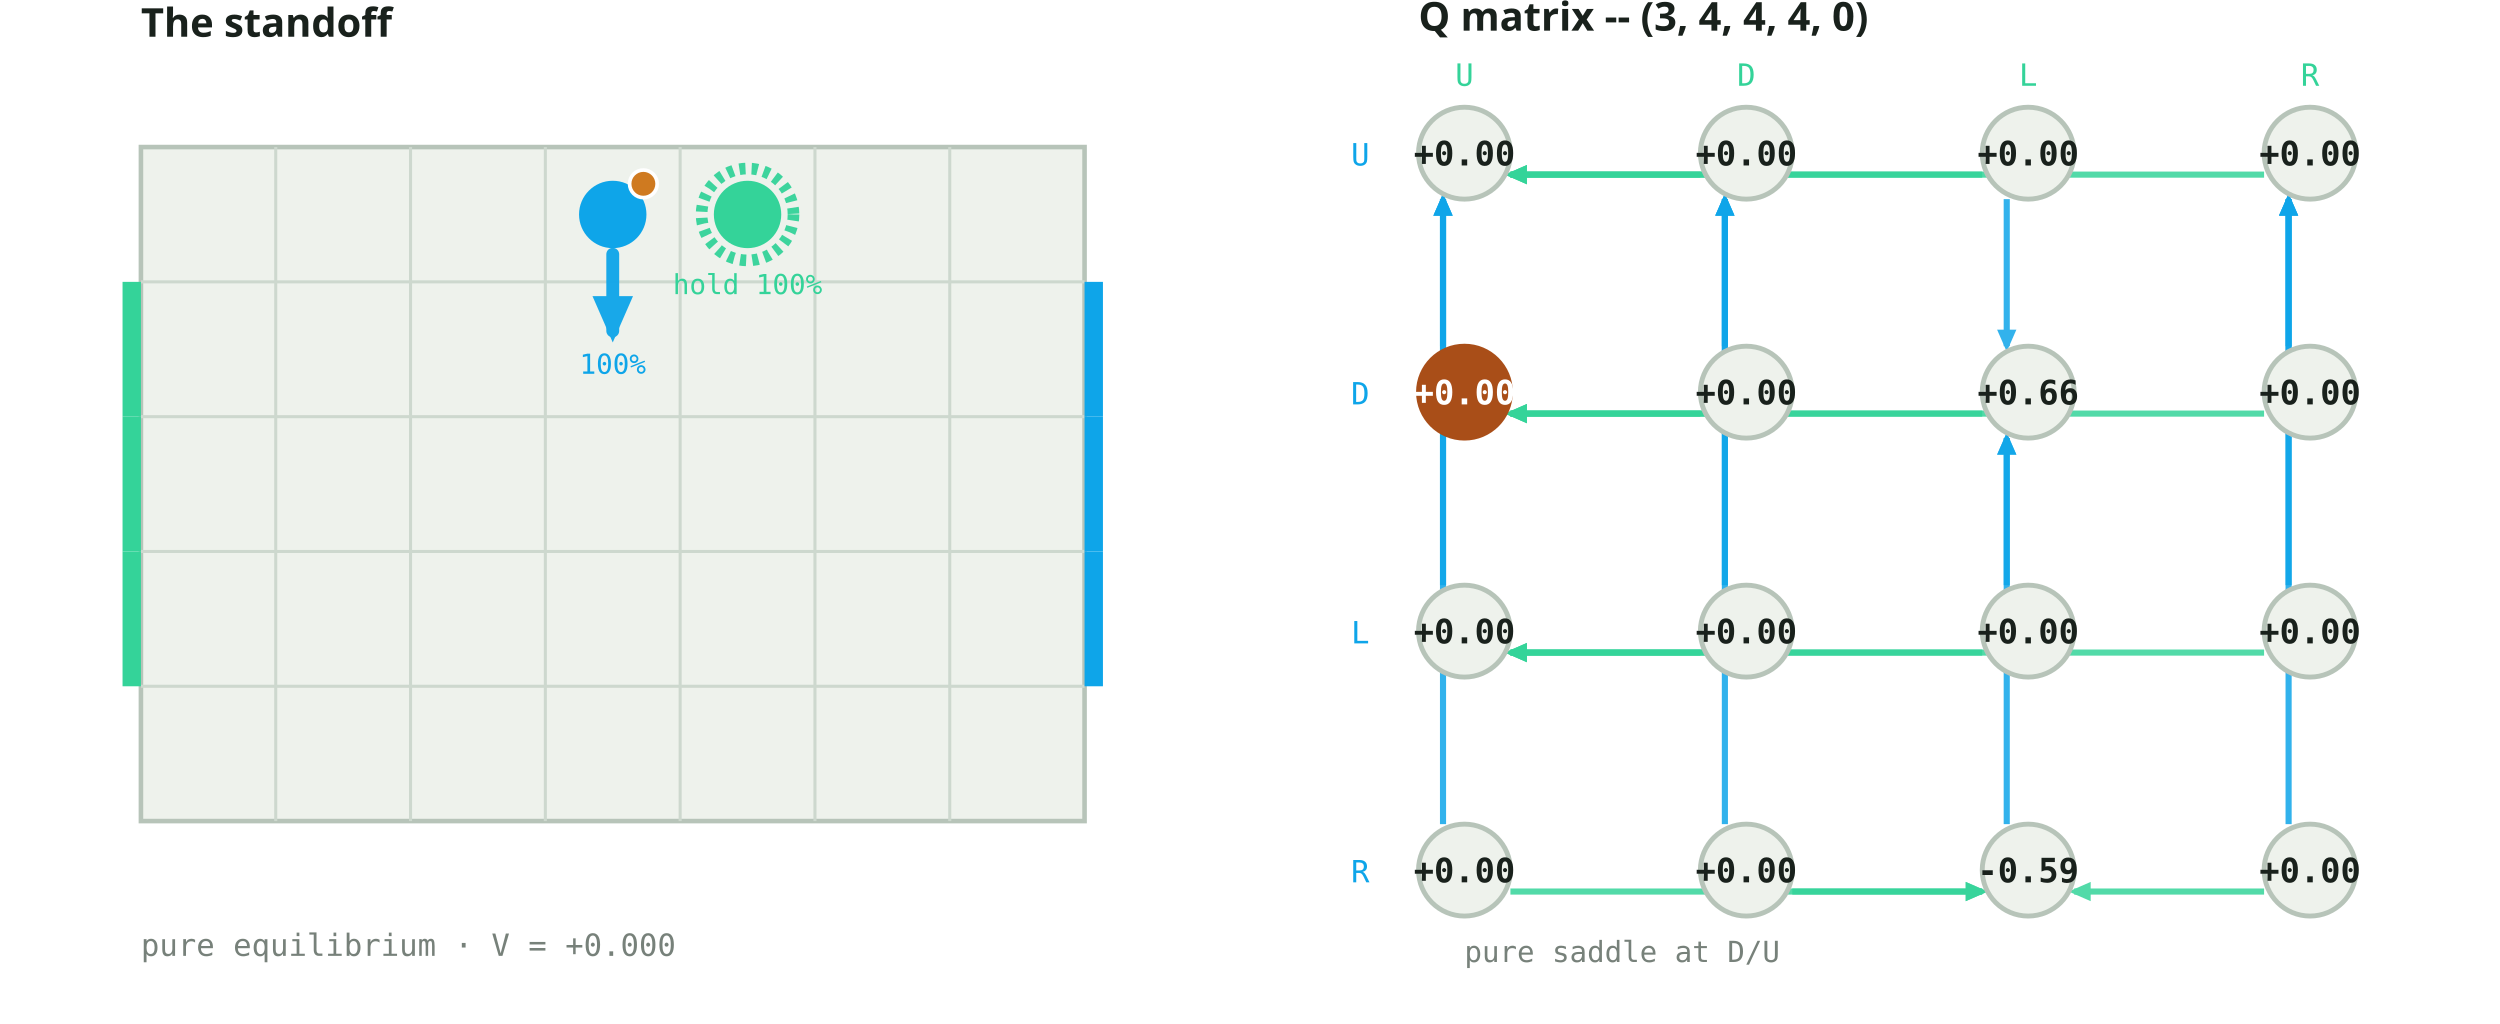
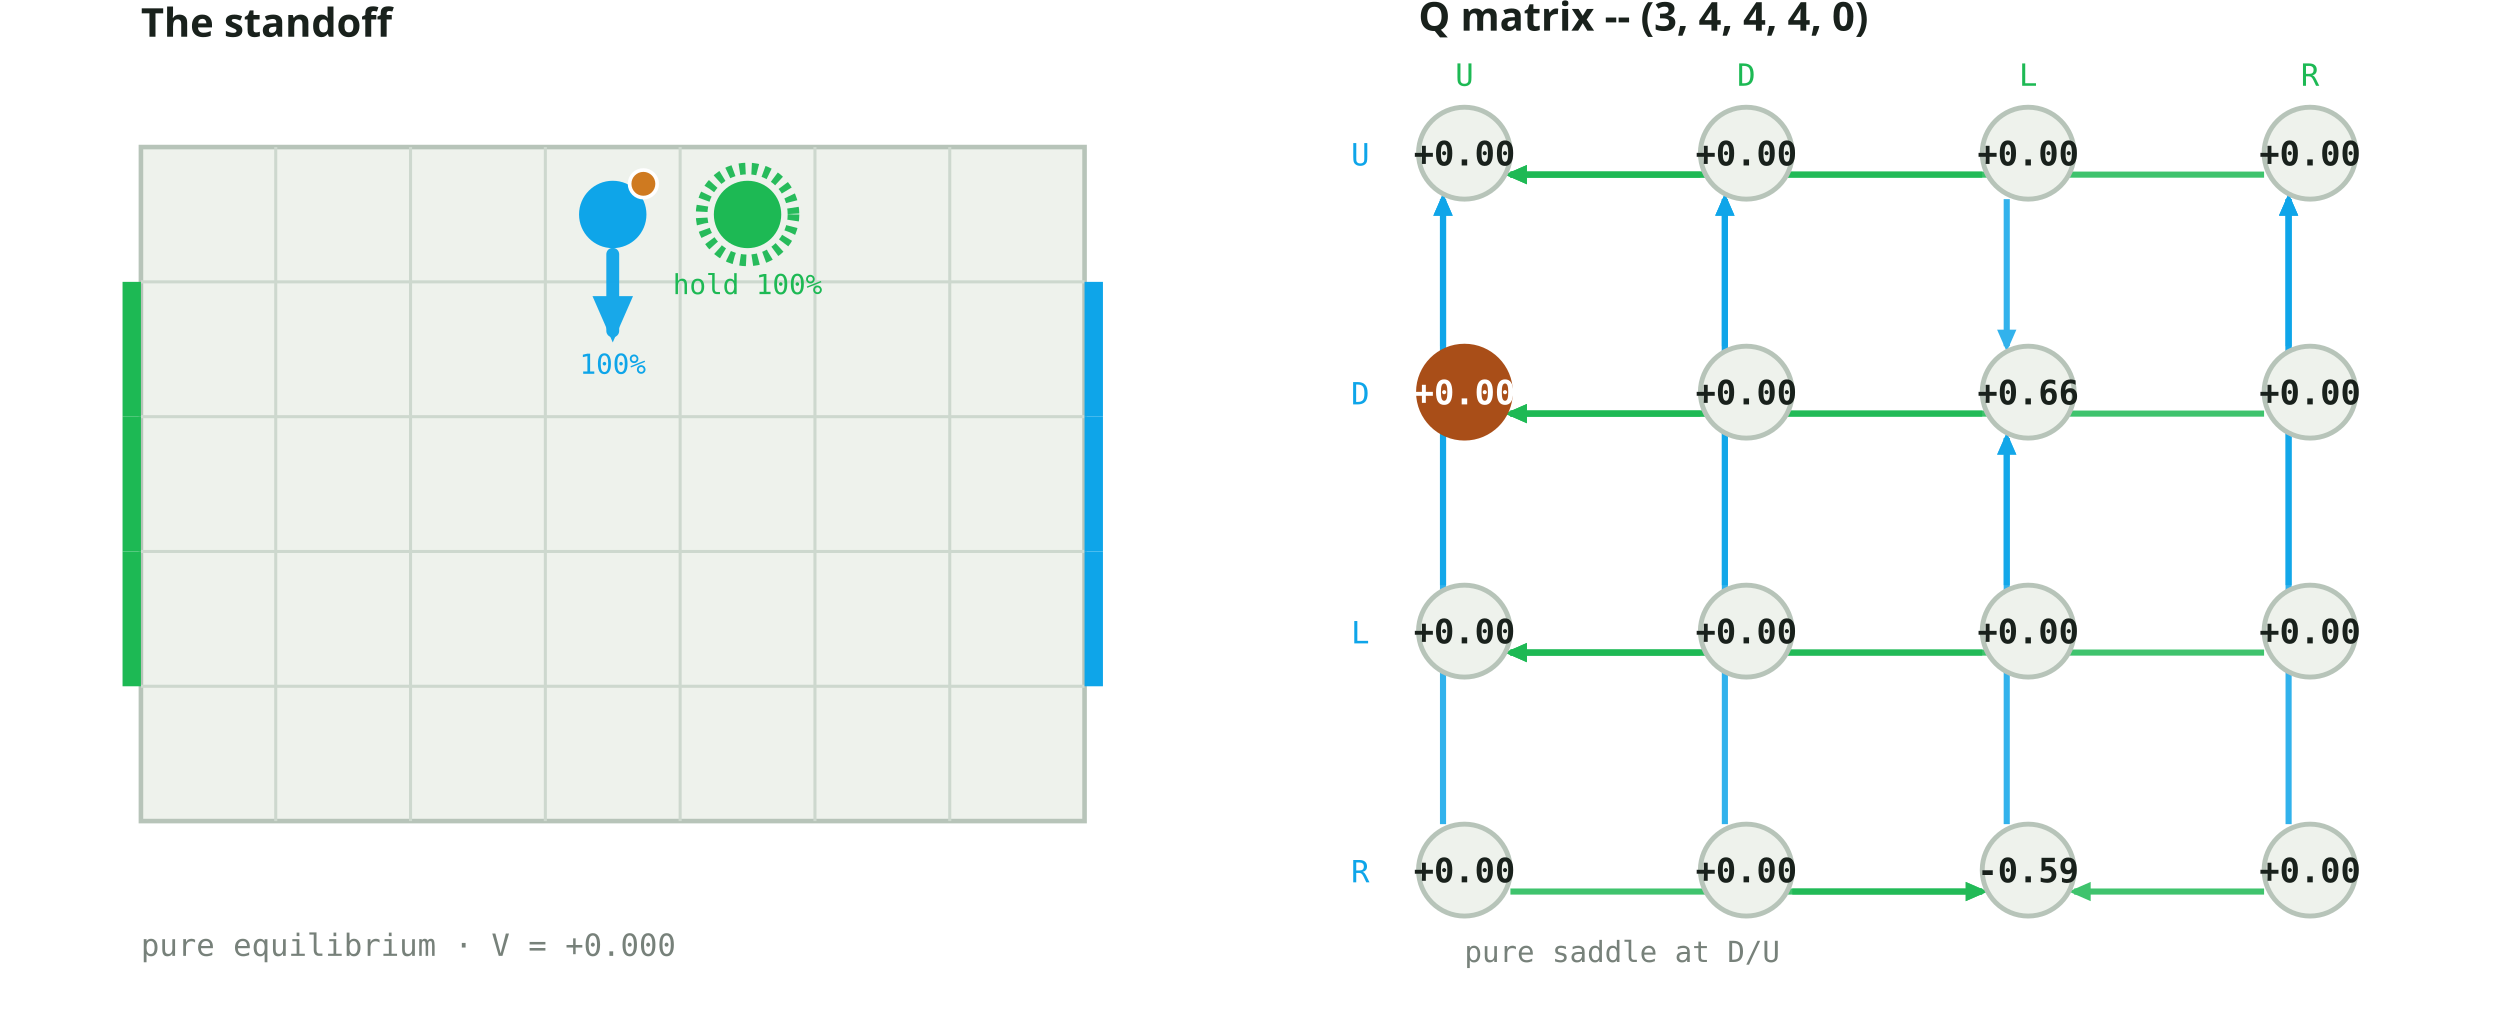
<svg xmlns="http://www.w3.org/2000/svg" viewBox="0 0 816 334" role="img" aria-label="panel">
  <g transform="translate(16.0 18.0)">
    <clipPath id="pnl0">
      <rect x="-16.0" y="-16.0" width="400.0" height="330.0" />
    </clipPath>
    <g clip-path="url(#pnl0)">
      <defs>
        <marker id="ah-0EA5E9" viewBox="0 0 8 8" refX="6" refY="4" markerWidth="3.6" markerHeight="3.6" orient="auto">
          <path d="M0 0.5 L8 4 L0 7.5 z" fill="var(--p0, #0EA5E9)" />
        </marker>
        <marker id="ah-34D399" viewBox="0 0 8 8" refX="6" refY="4" markerWidth="3.6" markerHeight="3.6" orient="auto">
-           <path d="M0 0.5 L8 4 L0 7.5 z" fill="var(--p1, #34D399)" />
+           <path d="M0 0.5 L8 4 L0 7.5 z" fill="var(--p1, #1DB954)" />
        </marker>
      </defs>
      <rect x="30" y="30" width="308" height="220" fill="var(--tint, #eef2ec)" stroke="var(--rule-strong, #b7c4b9)" stroke-width="1.5" />
      <line x1="74" y1="30" x2="74" y2="250" stroke="var(--rule, #cdd8ce)" stroke-width="1" />
      <line x1="118" y1="30" x2="118" y2="250" stroke="var(--rule, #cdd8ce)" stroke-width="1" />
      <line x1="162" y1="30" x2="162" y2="250" stroke="var(--rule, #cdd8ce)" stroke-width="1" />
      <line x1="206" y1="30" x2="206" y2="250" stroke="var(--rule, #cdd8ce)" stroke-width="1" />
      <line x1="250" y1="30" x2="250" y2="250" stroke="var(--rule, #cdd8ce)" stroke-width="1" />
      <line x1="294" y1="30" x2="294" y2="250" stroke="var(--rule, #cdd8ce)" stroke-width="1" />
      <line x1="30" y1="74" x2="338" y2="74" stroke="var(--rule, #cdd8ce)" stroke-width="1" />
      <line x1="30" y1="118" x2="338" y2="118" stroke="var(--rule, #cdd8ce)" stroke-width="1" />
      <line x1="30" y1="162" x2="338" y2="162" stroke="var(--rule, #cdd8ce)" stroke-width="1" />
      <line x1="30" y1="206" x2="338" y2="206" stroke="var(--rule, #cdd8ce)" stroke-width="1" />
-       <rect x="24" y="162" width="6" height="44" fill="var(--p1, #34D399)" />
+       <rect x="24" y="162" width="6" height="44" fill="var(--p1, #1DB954)" />
      <rect x="338" y="162" width="6" height="44" fill="var(--p0, #0EA5E9)" />
-       <rect x="24" y="118" width="6" height="44" fill="var(--p1, #34D399)" />
+       <rect x="24" y="118" width="6" height="44" fill="var(--p1, #1DB954)" />
      <rect x="338" y="118" width="6" height="44" fill="var(--p0, #0EA5E9)" />
-       <rect x="24" y="74" width="6" height="44" fill="var(--p1, #34D399)" />
+       <rect x="24" y="74" width="6" height="44" fill="var(--p1, #1DB954)" />
      <rect x="338" y="74" width="6" height="44" fill="var(--p0, #0EA5E9)" />
      <circle cx="184.0" cy="52.0" r="11" fill="var(--p0, #0EA5E9)" />
-       <circle cx="228.0" cy="52.0" r="11" fill="var(--p1, #34D399)" />
+       <circle cx="228.0" cy="52.0" r="11" fill="var(--p1, #1DB954)" />
      <circle cx="194.0" cy="42.0" r="4.5" fill="var(--ball, #cf7a20)" stroke="var(--paper, #ffffff)" stroke-width="1.2" />
      <line x1="184.0" y1="65.0" x2="184.0" y2="90.0" stroke="var(--p0, #0EA5E9)" stroke-width="4.2" stroke-linecap="round" opacity="0.95" marker-end="url(#ah-0EA5E9)" />
      <text x="184.0" y="104.0" text-anchor="middle" font-family="ui-monospace,monospace" font-size="9" fill="var(--p0, #0EA5E9)">100%</text>
-       <circle cx="228.0" cy="52.0" r="15" fill="none" stroke="var(--p1, #34D399)" stroke-width="3.8" stroke-dasharray="2 2" opacity="0.95" />
-       <text x="228.0" y="78.0" text-anchor="middle" font-family="ui-monospace,monospace" font-size="9" fill="var(--p1, #34D399)">hold 100%</text>
+       <circle cx="228.0" cy="52.0" r="15" fill="none" stroke="var(--p1, #1DB954)" stroke-width="3.8" stroke-dasharray="2 2" opacity="0.95" />
+       <text x="228.0" y="78.0" text-anchor="middle" font-family="ui-monospace,monospace" font-size="9" fill="var(--p1, #1DB954)">hold 100%</text>
      <text x="30" y="294" font-family="ui-monospace,monospace" font-size="10" fill="var(--ink-faint, #77817a)">pure equilibrium · V = +0.000</text>
      <text x="30" y="-6" font-family="Barlow Semi Condensed,sans-serif" font-weight="600" font-size="13" fill="var(--ink, #19211c)">The standoff</text>
    </g>
  </g>
  <g transform="translate(432.0 16.0)">
    <clipPath id="pnl1">
      <rect x="-16.0" y="-16.0" width="400.0" height="334.0" />
    </clipPath>
    <g clip-path="url(#pnl1)">
      <text x="31" y="-6" font-family="Barlow Semi Condensed,sans-serif" font-weight="600" font-size="13" fill="var(--ink, #19211c)">Q matrix -- (3, 4, 4, 4, 0)</text>
      <defs>
        <marker id="ah-0EA5E9" viewBox="0 0 8 8" refX="6" refY="4" markerWidth="3.6" markerHeight="3.6" orient="auto">
          <path d="M0 0.5 L8 4 L0 7.5 z" fill="var(--p0, #0EA5E9)" />
        </marker>
        <marker id="ah-34D399" viewBox="0 0 8 8" refX="6" refY="4" markerWidth="3.6" markerHeight="3.6" orient="auto">
-           <path d="M0 0.5 L8 4 L0 7.5 z" fill="var(--p1, #34D399)" />
+           <path d="M0 0.5 L8 4 L0 7.5 z" fill="var(--p1, #1DB954)" />
        </marker>
      </defs>
-       <text x="46" y="12" text-anchor="middle" font-family="ui-monospace,monospace" font-size="10" fill="var(--p1, #34D399)">U</text>
-       <text x="138" y="12" text-anchor="middle" font-family="ui-monospace,monospace" font-size="10" fill="var(--p1, #34D399)">D</text>
-       <text x="230" y="12" text-anchor="middle" font-family="ui-monospace,monospace" font-size="10" fill="var(--p1, #34D399)">L</text>
-       <text x="322" y="12" text-anchor="middle" font-family="ui-monospace,monospace" font-size="10" fill="var(--p1, #34D399)">R</text>
+       <text x="46" y="12" text-anchor="middle" font-family="ui-monospace,monospace" font-size="10" fill="var(--p1, #1DB954)">U</text>
+       <text x="138" y="12" text-anchor="middle" font-family="ui-monospace,monospace" font-size="10" fill="var(--p1, #1DB954)">D</text>
+       <text x="230" y="12" text-anchor="middle" font-family="ui-monospace,monospace" font-size="10" fill="var(--p1, #1DB954)">L</text>
+       <text x="322" y="12" text-anchor="middle" font-family="ui-monospace,monospace" font-size="10" fill="var(--p1, #1DB954)">R</text>
      <text x="12" y="38" text-anchor="middle" font-family="ui-monospace,monospace" font-size="10" fill="var(--p0, #0EA5E9)">U</text>
      <text x="12" y="116" text-anchor="middle" font-family="ui-monospace,monospace" font-size="10" fill="var(--p0, #0EA5E9)">D</text>
      <text x="12" y="194" text-anchor="middle" font-family="ui-monospace,monospace" font-size="10" fill="var(--p0, #0EA5E9)">L</text>
      <text x="12" y="272" text-anchor="middle" font-family="ui-monospace,monospace" font-size="10" fill="var(--p0, #0EA5E9)">R</text>
      <line x1="39.0" y1="97.0" x2="39.0" y2="49.0" stroke="var(--p0, #0EA5E9)" stroke-width="2" marker-end="url(#ah-0EA5E9)" opacity=".85" />
      <line x1="39.0" y1="175.0" x2="39.0" y2="49.0" stroke="var(--p0, #0EA5E9)" stroke-width="2" marker-end="url(#ah-0EA5E9)" opacity=".85" />
      <line x1="39.0" y1="253.0" x2="39.0" y2="49.0" stroke="var(--p0, #0EA5E9)" stroke-width="2" marker-end="url(#ah-0EA5E9)" opacity=".85" />
      <line x1="131.0" y1="97.0" x2="131.0" y2="49.0" stroke="var(--p0, #0EA5E9)" stroke-width="2" marker-end="url(#ah-0EA5E9)" opacity=".85" />
      <line x1="131.0" y1="175.0" x2="131.0" y2="49.0" stroke="var(--p0, #0EA5E9)" stroke-width="2" marker-end="url(#ah-0EA5E9)" opacity=".85" />
      <line x1="131.0" y1="253.0" x2="131.0" y2="49.0" stroke="var(--p0, #0EA5E9)" stroke-width="2" marker-end="url(#ah-0EA5E9)" opacity=".85" />
      <line x1="223.0" y1="49.0" x2="223.0" y2="97.0" stroke="var(--p0, #0EA5E9)" stroke-width="2" marker-end="url(#ah-0EA5E9)" opacity=".85" />
      <line x1="223.0" y1="175.0" x2="223.0" y2="127.0" stroke="var(--p0, #0EA5E9)" stroke-width="2" marker-end="url(#ah-0EA5E9)" opacity=".85" />
      <line x1="223.0" y1="253.0" x2="223.0" y2="127.0" stroke="var(--p0, #0EA5E9)" stroke-width="2" marker-end="url(#ah-0EA5E9)" opacity=".85" />
      <line x1="315.0" y1="97.0" x2="315.0" y2="49.0" stroke="var(--p0, #0EA5E9)" stroke-width="2" marker-end="url(#ah-0EA5E9)" opacity=".85" />
      <line x1="315.0" y1="175.0" x2="315.0" y2="49.0" stroke="var(--p0, #0EA5E9)" stroke-width="2" marker-end="url(#ah-0EA5E9)" opacity=".85" />
      <line x1="315.0" y1="253.0" x2="315.0" y2="49.0" stroke="var(--p0, #0EA5E9)" stroke-width="2" marker-end="url(#ah-0EA5E9)" opacity=".85" />
-       <line x1="123.0" y1="41.0" x2="61.0" y2="41.0" stroke="var(--p1, #34D399)" stroke-width="2" marker-end="url(#ah-34D399)" opacity=".85" />
-       <line x1="215.0" y1="41.0" x2="61.0" y2="41.0" stroke="var(--p1, #34D399)" stroke-width="2" marker-end="url(#ah-34D399)" opacity=".85" />
-       <line x1="307.0" y1="41.0" x2="61.0" y2="41.0" stroke="var(--p1, #34D399)" stroke-width="2" marker-end="url(#ah-34D399)" opacity=".85" />
-       <line x1="123.0" y1="119.0" x2="61.0" y2="119.0" stroke="var(--p1, #34D399)" stroke-width="2" marker-end="url(#ah-34D399)" opacity=".85" />
-       <line x1="215.0" y1="119.0" x2="61.0" y2="119.0" stroke="var(--p1, #34D399)" stroke-width="2" marker-end="url(#ah-34D399)" opacity=".85" />
-       <line x1="307.0" y1="119.0" x2="61.0" y2="119.0" stroke="var(--p1, #34D399)" stroke-width="2" marker-end="url(#ah-34D399)" opacity=".85" />
-       <line x1="123.0" y1="197.0" x2="61.0" y2="197.0" stroke="var(--p1, #34D399)" stroke-width="2" marker-end="url(#ah-34D399)" opacity=".85" />
-       <line x1="215.0" y1="197.0" x2="61.0" y2="197.0" stroke="var(--p1, #34D399)" stroke-width="2" marker-end="url(#ah-34D399)" opacity=".85" />
-       <line x1="307.0" y1="197.0" x2="61.0" y2="197.0" stroke="var(--p1, #34D399)" stroke-width="2" marker-end="url(#ah-34D399)" opacity=".85" />
-       <line x1="61.0" y1="275.0" x2="215.0" y2="275.0" stroke="var(--p1, #34D399)" stroke-width="2" marker-end="url(#ah-34D399)" opacity=".85" />
-       <line x1="153.0" y1="275.0" x2="215.0" y2="275.0" stroke="var(--p1, #34D399)" stroke-width="2" marker-end="url(#ah-34D399)" opacity=".85" />
-       <line x1="307.0" y1="275.0" x2="245.0" y2="275.0" stroke="var(--p1, #34D399)" stroke-width="2" marker-end="url(#ah-34D399)" opacity=".85" />
+       <line x1="123.0" y1="41.0" x2="61.0" y2="41.0" stroke="var(--p1, #1DB954)" stroke-width="2" marker-end="url(#ah-34D399)" opacity=".85" />
+       <line x1="215.0" y1="41.0" x2="61.0" y2="41.0" stroke="var(--p1, #1DB954)" stroke-width="2" marker-end="url(#ah-34D399)" opacity=".85" />
+       <line x1="307.0" y1="41.0" x2="61.0" y2="41.0" stroke="var(--p1, #1DB954)" stroke-width="2" marker-end="url(#ah-34D399)" opacity=".85" />
+       <line x1="123.0" y1="119.0" x2="61.0" y2="119.0" stroke="var(--p1, #1DB954)" stroke-width="2" marker-end="url(#ah-34D399)" opacity=".85" />
+       <line x1="215.0" y1="119.0" x2="61.0" y2="119.0" stroke="var(--p1, #1DB954)" stroke-width="2" marker-end="url(#ah-34D399)" opacity=".85" />
+       <line x1="307.0" y1="119.0" x2="61.0" y2="119.0" stroke="var(--p1, #1DB954)" stroke-width="2" marker-end="url(#ah-34D399)" opacity=".85" />
+       <line x1="123.0" y1="197.0" x2="61.0" y2="197.0" stroke="var(--p1, #1DB954)" stroke-width="2" marker-end="url(#ah-34D399)" opacity=".85" />
+       <line x1="215.0" y1="197.0" x2="61.0" y2="197.0" stroke="var(--p1, #1DB954)" stroke-width="2" marker-end="url(#ah-34D399)" opacity=".85" />
+       <line x1="307.0" y1="197.0" x2="61.0" y2="197.0" stroke="var(--p1, #1DB954)" stroke-width="2" marker-end="url(#ah-34D399)" opacity=".85" />
+       <line x1="61.0" y1="275.0" x2="215.0" y2="275.0" stroke="var(--p1, #1DB954)" stroke-width="2" marker-end="url(#ah-34D399)" opacity=".85" />
+       <line x1="153.0" y1="275.0" x2="215.0" y2="275.0" stroke="var(--p1, #1DB954)" stroke-width="2" marker-end="url(#ah-34D399)" opacity=".85" />
+       <line x1="307.0" y1="275.0" x2="245.0" y2="275.0" stroke="var(--p1, #1DB954)" stroke-width="2" marker-end="url(#ah-34D399)" opacity=".85" />
      <circle cx="46.0" cy="34.0" r="15" fill="var(--tint, #eef2ec)" stroke="var(--rule-strong, #b7c4b9)" stroke-width="1.6" />
      <text x="46.0" y="38.0" text-anchor="middle" font-family="ui-monospace,monospace" font-weight="600" font-size="11" fill="var(--ink, #19211c)">+0.00</text>
      <circle cx="138.0" cy="34.0" r="15" fill="var(--tint, #eef2ec)" stroke="var(--rule-strong, #b7c4b9)" stroke-width="1.6" />
      <text x="138.0" y="38.0" text-anchor="middle" font-family="ui-monospace,monospace" font-weight="600" font-size="11" fill="var(--ink, #19211c)">+0.00</text>
      <circle cx="230.0" cy="34.0" r="15" fill="var(--tint, #eef2ec)" stroke="var(--rule-strong, #b7c4b9)" stroke-width="1.6" />
      <text x="230.0" y="38.0" text-anchor="middle" font-family="ui-monospace,monospace" font-weight="600" font-size="11" fill="var(--ink, #19211c)">+0.00</text>
      <circle cx="322.0" cy="34.0" r="15" fill="var(--tint, #eef2ec)" stroke="var(--rule-strong, #b7c4b9)" stroke-width="1.6" />
      <text x="322.0" y="38.0" text-anchor="middle" font-family="ui-monospace,monospace" font-weight="600" font-size="11" fill="var(--ink, #19211c)">+0.00</text>
      <circle cx="46.0" cy="112.0" r="15" fill="#a94e18" stroke="#a94e18" stroke-width="1.6" />
      <text x="46.0" y="116.0" text-anchor="middle" font-family="ui-monospace,monospace" font-weight="600" font-size="11" fill="var(--paper, #ffffff)">+0.00</text>
      <circle cx="138.0" cy="112.0" r="15" fill="var(--tint, #eef2ec)" stroke="var(--rule-strong, #b7c4b9)" stroke-width="1.6" />
      <text x="138.0" y="116.0" text-anchor="middle" font-family="ui-monospace,monospace" font-weight="600" font-size="11" fill="var(--ink, #19211c)">+0.00</text>
      <circle cx="230.0" cy="112.0" r="15" fill="var(--tint, #eef2ec)" stroke="var(--rule-strong, #b7c4b9)" stroke-width="1.6" />
      <text x="230.0" y="116.0" text-anchor="middle" font-family="ui-monospace,monospace" font-weight="600" font-size="11" fill="var(--ink, #19211c)">+0.66</text>
      <circle cx="322.0" cy="112.0" r="15" fill="var(--tint, #eef2ec)" stroke="var(--rule-strong, #b7c4b9)" stroke-width="1.6" />
      <text x="322.0" y="116.0" text-anchor="middle" font-family="ui-monospace,monospace" font-weight="600" font-size="11" fill="var(--ink, #19211c)">+0.00</text>
      <circle cx="46.0" cy="190.0" r="15" fill="var(--tint, #eef2ec)" stroke="var(--rule-strong, #b7c4b9)" stroke-width="1.6" />
      <text x="46.0" y="194.0" text-anchor="middle" font-family="ui-monospace,monospace" font-weight="600" font-size="11" fill="var(--ink, #19211c)">+0.00</text>
      <circle cx="138.0" cy="190.0" r="15" fill="var(--tint, #eef2ec)" stroke="var(--rule-strong, #b7c4b9)" stroke-width="1.6" />
      <text x="138.0" y="194.0" text-anchor="middle" font-family="ui-monospace,monospace" font-weight="600" font-size="11" fill="var(--ink, #19211c)">+0.00</text>
      <circle cx="230.0" cy="190.0" r="15" fill="var(--tint, #eef2ec)" stroke="var(--rule-strong, #b7c4b9)" stroke-width="1.6" />
      <text x="230.0" y="194.0" text-anchor="middle" font-family="ui-monospace,monospace" font-weight="600" font-size="11" fill="var(--ink, #19211c)">+0.00</text>
      <circle cx="322.0" cy="190.0" r="15" fill="var(--tint, #eef2ec)" stroke="var(--rule-strong, #b7c4b9)" stroke-width="1.6" />
      <text x="322.0" y="194.0" text-anchor="middle" font-family="ui-monospace,monospace" font-weight="600" font-size="11" fill="var(--ink, #19211c)">+0.00</text>
      <circle cx="46.0" cy="268.0" r="15" fill="var(--tint, #eef2ec)" stroke="var(--rule-strong, #b7c4b9)" stroke-width="1.6" />
      <text x="46.0" y="272.0" text-anchor="middle" font-family="ui-monospace,monospace" font-weight="600" font-size="11" fill="var(--ink, #19211c)">+0.00</text>
      <circle cx="138.0" cy="268.0" r="15" fill="var(--tint, #eef2ec)" stroke="var(--rule-strong, #b7c4b9)" stroke-width="1.6" />
      <text x="138.0" y="272.0" text-anchor="middle" font-family="ui-monospace,monospace" font-weight="600" font-size="11" fill="var(--ink, #19211c)">+0.00</text>
      <circle cx="230.0" cy="268.0" r="15" fill="var(--tint, #eef2ec)" stroke="var(--rule-strong, #b7c4b9)" stroke-width="1.6" />
      <text x="230.0" y="272.0" text-anchor="middle" font-family="ui-monospace,monospace" font-weight="600" font-size="11" fill="var(--ink, #19211c)">-0.59</text>
      <circle cx="322.0" cy="268.0" r="15" fill="var(--tint, #eef2ec)" stroke="var(--rule-strong, #b7c4b9)" stroke-width="1.6" />
      <text x="322.0" y="272.0" text-anchor="middle" font-family="ui-monospace,monospace" font-weight="600" font-size="11" fill="var(--ink, #19211c)">+0.00</text>
      <text x="46" y="298" font-family="ui-monospace,monospace" font-size="9.5" fill="var(--ink-faint, #77817a)">pure saddle at D/U</text>
    </g>
  </g>
</svg>
